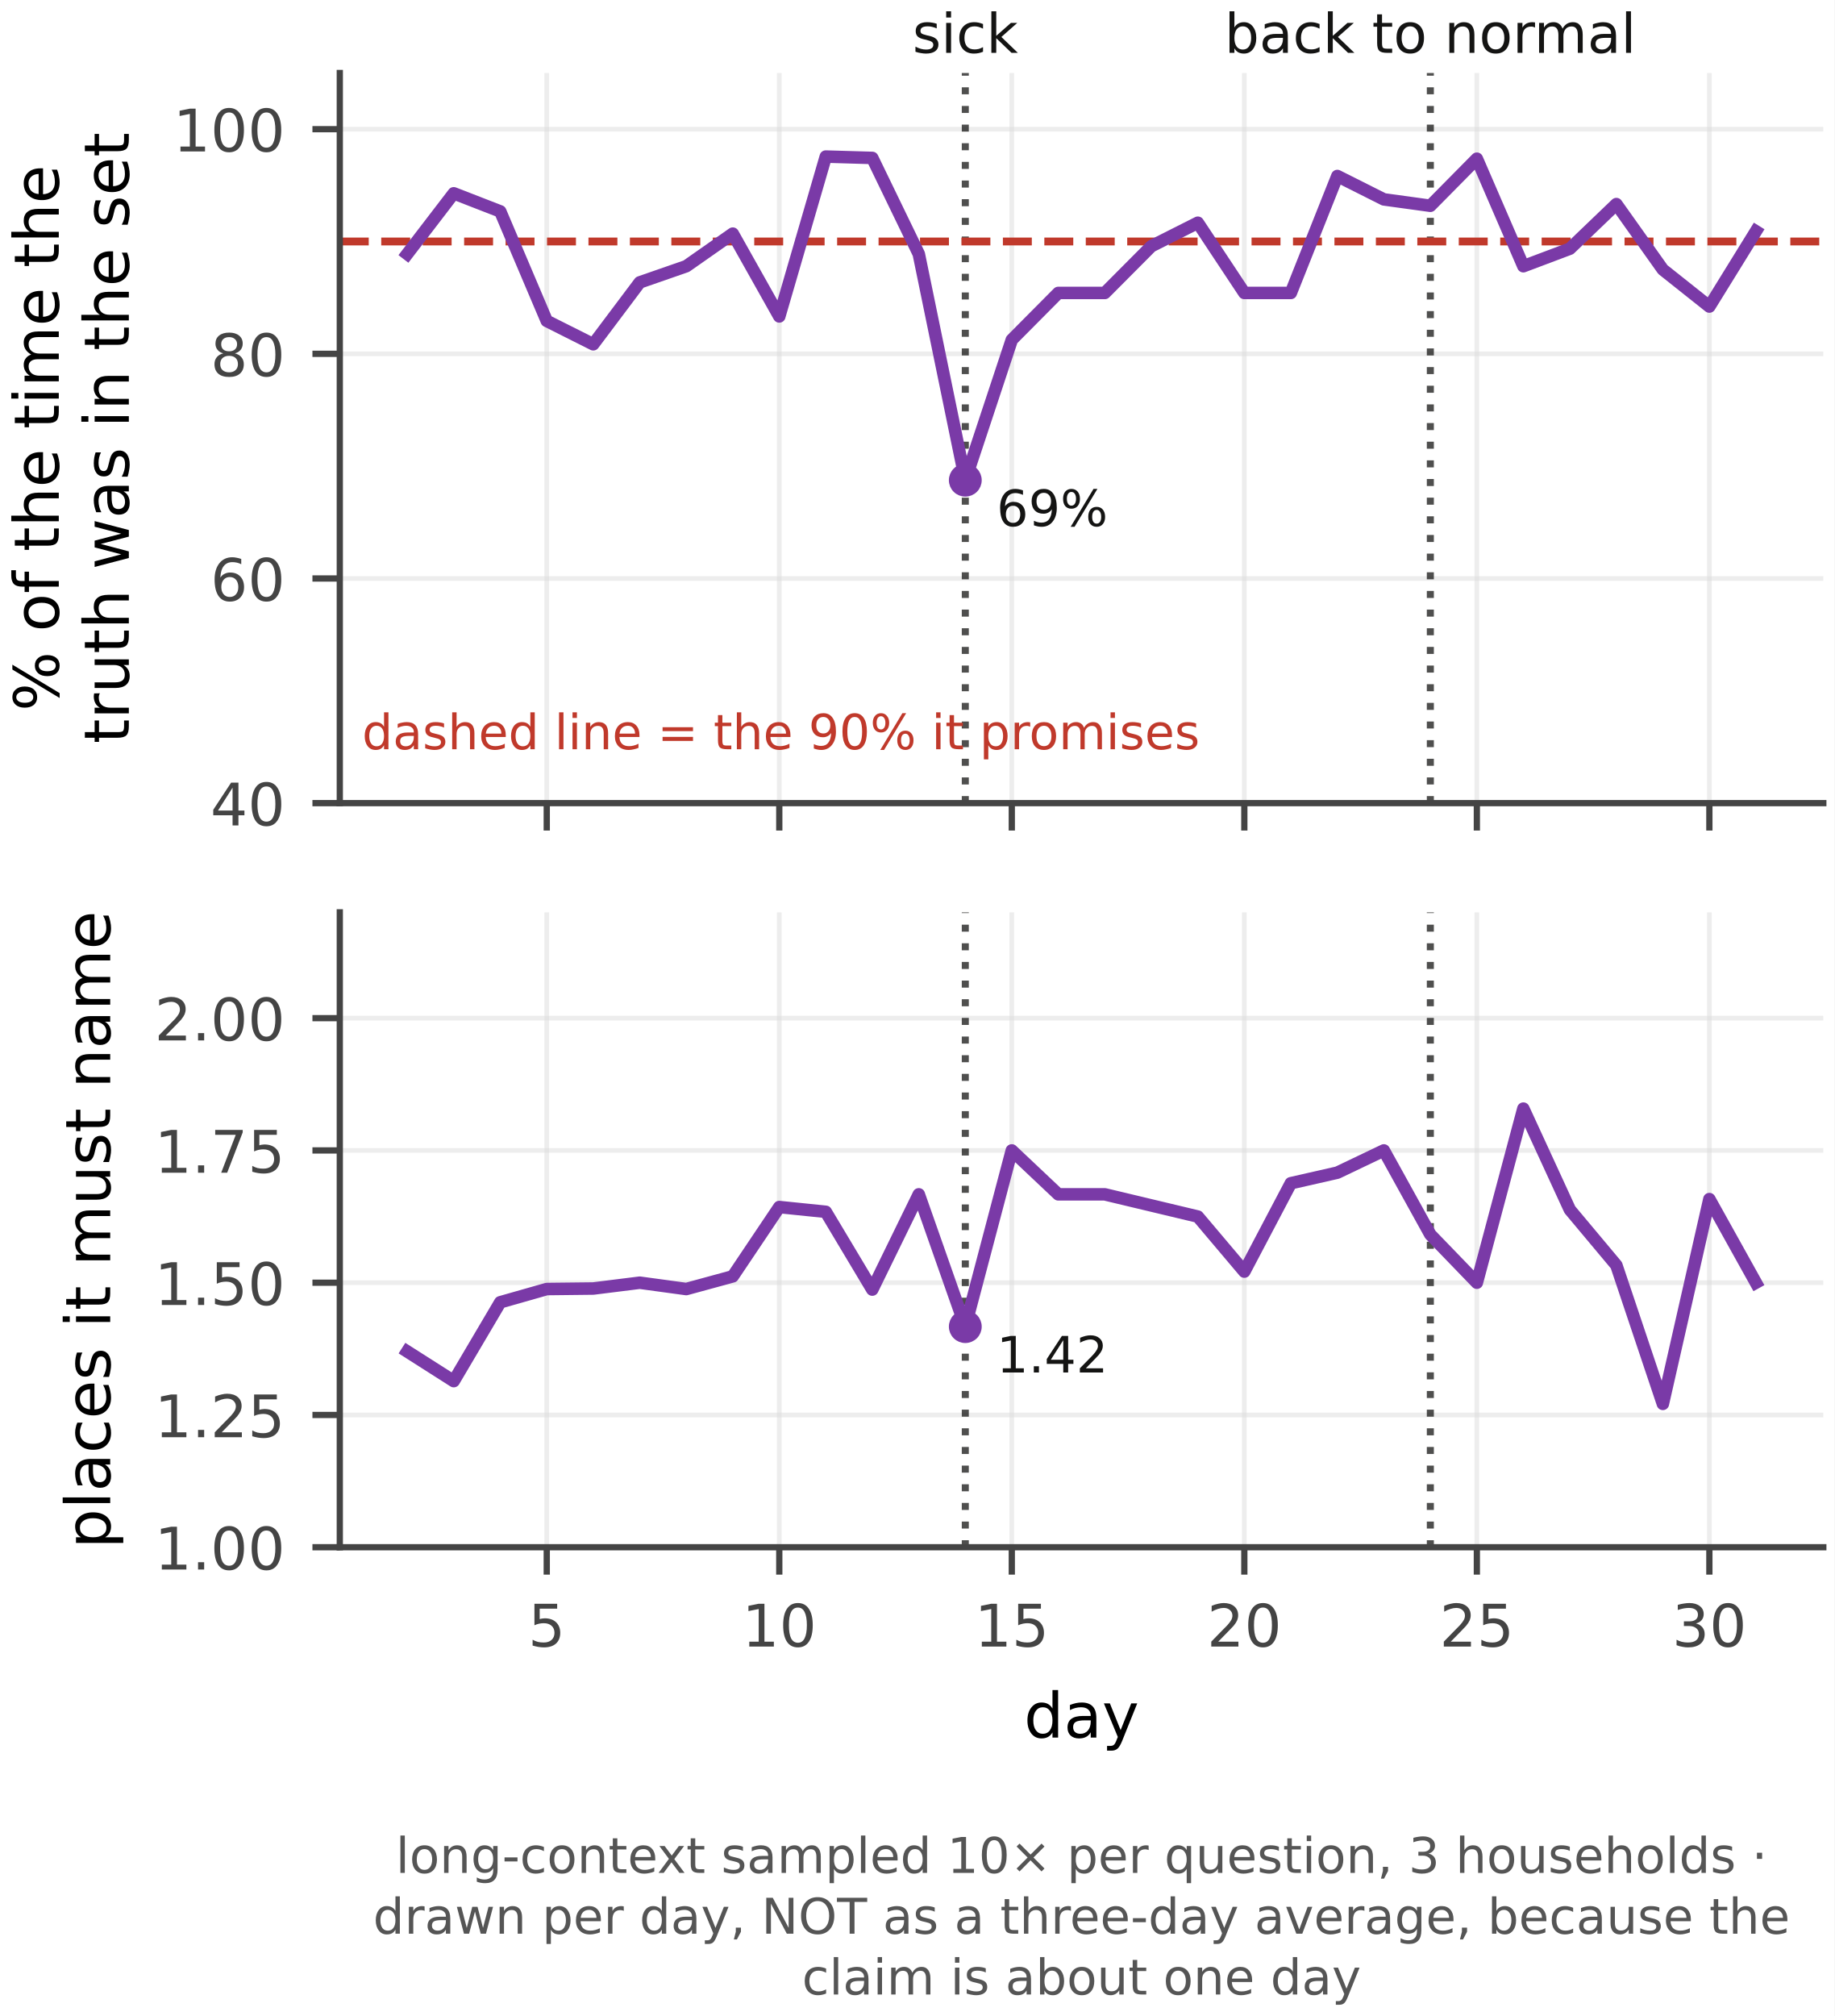
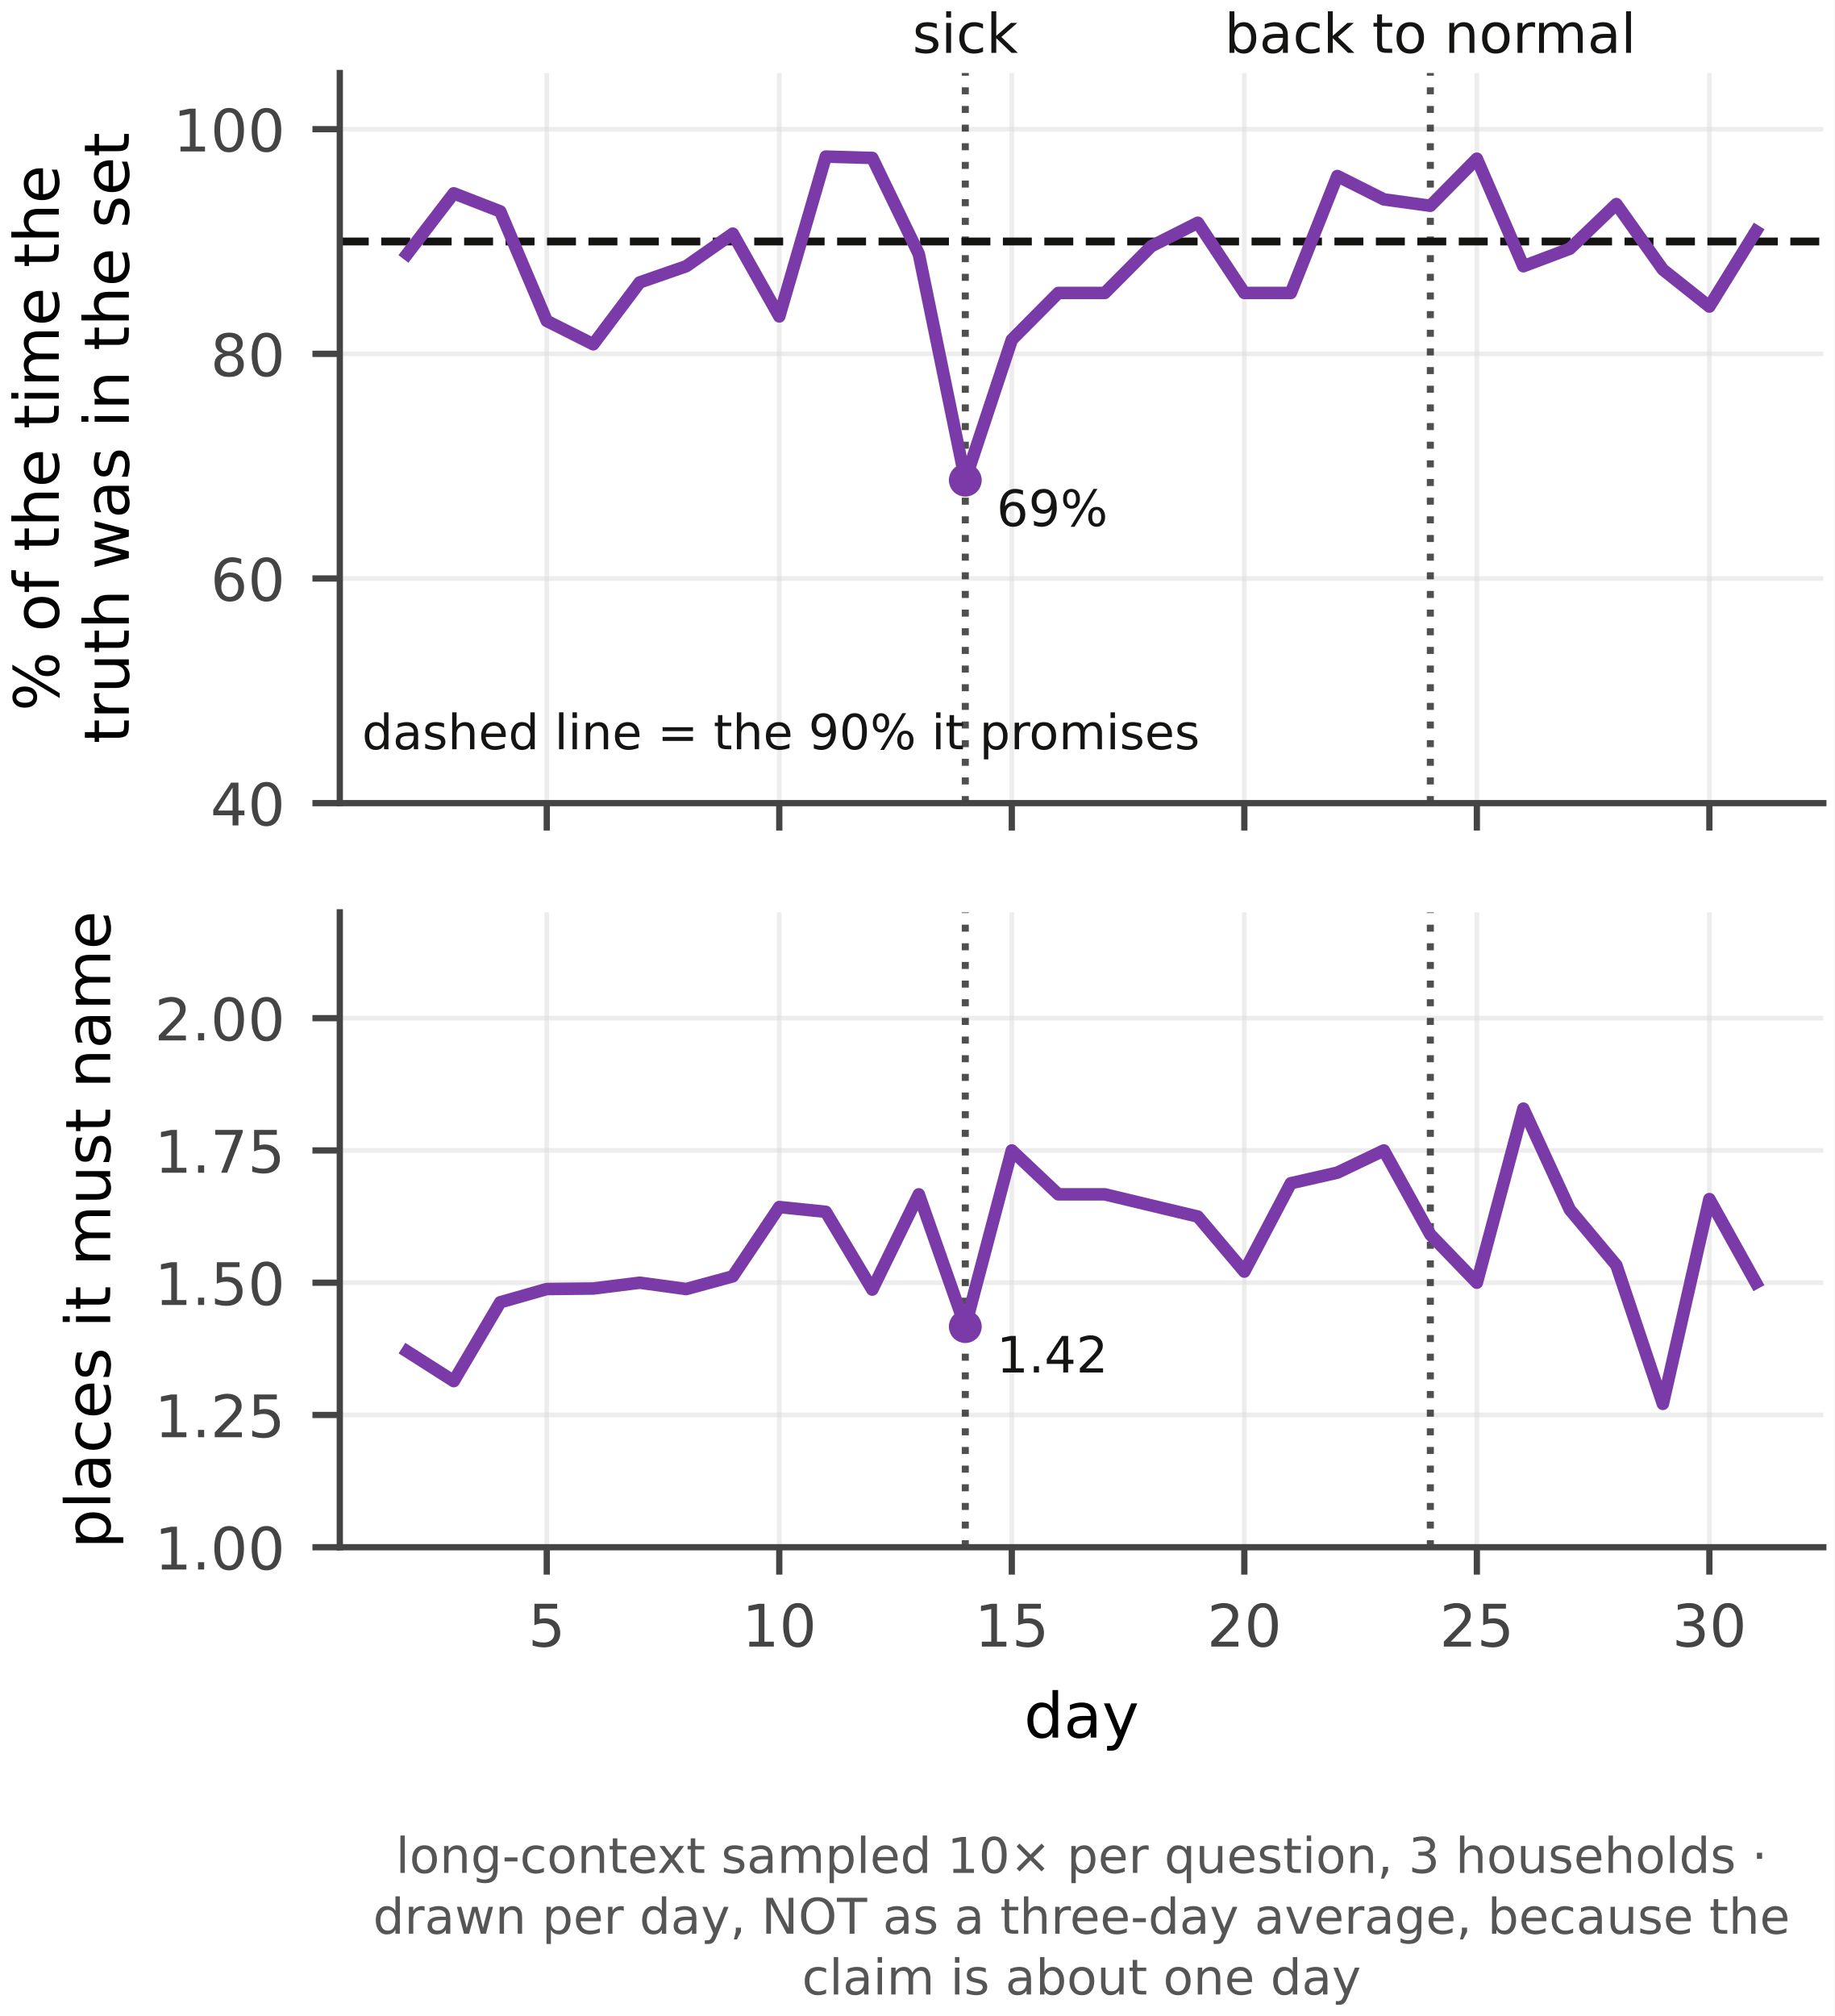
<svg xmlns="http://www.w3.org/2000/svg" xmlns:xlink="http://www.w3.org/1999/xlink" width="234.616pt" height="257.767pt" viewBox="0 0 234.616 257.767" version="1.1">
  <defs>
    <style type="text/css">*{stroke-linejoin: round; stroke-linecap: butt}</style>
  </defs>
  <g id="figure_1">
    <g id="patch_1">
      <path d="M 0 257.767  L 234.616 257.767  L 234.616 0  L 0 0  z " style="fill: #ffffff" />
    </g>
    <g id="axes_1">
      <g id="patch_2">
        <path d="M 43.456 102.69  L 233.176 102.69  L 233.176 9.335  L 43.456 9.335  z " style="fill: #ffffff" />
      </g>
      <g id="matplotlib.axis_1">
        <g id="xtick_1">
          <g id="line2d_1">
-             <path d="M 69.922 102.69  L 69.922 9.335  " clip-path="url(#pa21f8b4c7f)" style="fill: none; stroke: #dddddd; stroke-opacity: 0.5; stroke-width: 0.6; stroke-linecap: square" />
+             <path d="M 69.922 102.69  L 69.922 9.335  " clip-path="url(#p03ef17ff51)" style="fill: none; stroke: #dddddd; stroke-opacity: 0.5; stroke-width: 0.6; stroke-linecap: square" />
          </g>
          <g id="line2d_2">
            <defs>
-               <path id="m66409a1fee" d="M 0 0  L 0 3.5  " style="stroke: #444444; stroke-width: 0.8" />
+               <path id="me0293415d4" d="M 0 0  L 0 3.5  " style="stroke: #444444; stroke-width: 0.8" />
            </defs>
            <g>
-               <use xlink:href="#m66409a1fee" x="69.922" y="102.69" style="fill: #444444; stroke: #444444; stroke-width: 0.8" />
+               <use xlink:href="#me0293415d4" x="69.922" y="102.69" style="fill: #444444; stroke: #444444; stroke-width: 0.8" />
            </g>
          </g>
        </g>
        <g id="xtick_2">
          <g id="line2d_3">
-             <path d="M 99.659 102.69  L 99.659 9.335  " clip-path="url(#pa21f8b4c7f)" style="fill: none; stroke: #dddddd; stroke-opacity: 0.5; stroke-width: 0.6; stroke-linecap: square" />
+             <path d="M 99.659 102.69  L 99.659 9.335  " clip-path="url(#p03ef17ff51)" style="fill: none; stroke: #dddddd; stroke-opacity: 0.5; stroke-width: 0.6; stroke-linecap: square" />
          </g>
          <g id="line2d_4">
            <g>
-               <use xlink:href="#m66409a1fee" x="99.659" y="102.69" style="fill: #444444; stroke: #444444; stroke-width: 0.8" />
+               <use xlink:href="#me0293415d4" x="99.659" y="102.69" style="fill: #444444; stroke: #444444; stroke-width: 0.8" />
            </g>
          </g>
        </g>
        <g id="xtick_3">
          <g id="line2d_5">
-             <path d="M 129.395 102.69  L 129.395 9.335  " clip-path="url(#pa21f8b4c7f)" style="fill: none; stroke: #dddddd; stroke-opacity: 0.5; stroke-width: 0.6; stroke-linecap: square" />
+             <path d="M 129.395 102.69  L 129.395 9.335  " clip-path="url(#p03ef17ff51)" style="fill: none; stroke: #dddddd; stroke-opacity: 0.5; stroke-width: 0.6; stroke-linecap: square" />
          </g>
          <g id="line2d_6">
            <g>
-               <use xlink:href="#m66409a1fee" x="129.395" y="102.69" style="fill: #444444; stroke: #444444; stroke-width: 0.8" />
+               <use xlink:href="#me0293415d4" x="129.395" y="102.69" style="fill: #444444; stroke: #444444; stroke-width: 0.8" />
            </g>
          </g>
        </g>
        <g id="xtick_4">
          <g id="line2d_7">
-             <path d="M 159.132 102.69  L 159.132 9.335  " clip-path="url(#pa21f8b4c7f)" style="fill: none; stroke: #dddddd; stroke-opacity: 0.5; stroke-width: 0.6; stroke-linecap: square" />
+             <path d="M 159.132 102.69  L 159.132 9.335  " clip-path="url(#p03ef17ff51)" style="fill: none; stroke: #dddddd; stroke-opacity: 0.5; stroke-width: 0.6; stroke-linecap: square" />
          </g>
          <g id="line2d_8">
            <g>
-               <use xlink:href="#m66409a1fee" x="159.132" y="102.69" style="fill: #444444; stroke: #444444; stroke-width: 0.8" />
+               <use xlink:href="#me0293415d4" x="159.132" y="102.69" style="fill: #444444; stroke: #444444; stroke-width: 0.8" />
            </g>
          </g>
        </g>
        <g id="xtick_5">
          <g id="line2d_9">
-             <path d="M 188.869 102.69  L 188.869 9.335  " clip-path="url(#pa21f8b4c7f)" style="fill: none; stroke: #dddddd; stroke-opacity: 0.5; stroke-width: 0.6; stroke-linecap: square" />
+             <path d="M 188.869 102.69  L 188.869 9.335  " clip-path="url(#p03ef17ff51)" style="fill: none; stroke: #dddddd; stroke-opacity: 0.5; stroke-width: 0.6; stroke-linecap: square" />
          </g>
          <g id="line2d_10">
            <g>
-               <use xlink:href="#m66409a1fee" x="188.869" y="102.69" style="fill: #444444; stroke: #444444; stroke-width: 0.8" />
+               <use xlink:href="#me0293415d4" x="188.869" y="102.69" style="fill: #444444; stroke: #444444; stroke-width: 0.8" />
            </g>
          </g>
        </g>
        <g id="xtick_6">
          <g id="line2d_11">
-             <path d="M 218.605 102.69  L 218.605 9.335  " clip-path="url(#pa21f8b4c7f)" style="fill: none; stroke: #dddddd; stroke-opacity: 0.5; stroke-width: 0.6; stroke-linecap: square" />
+             <path d="M 218.605 102.69  L 218.605 9.335  " clip-path="url(#p03ef17ff51)" style="fill: none; stroke: #dddddd; stroke-opacity: 0.5; stroke-width: 0.6; stroke-linecap: square" />
          </g>
          <g id="line2d_12">
            <g>
-               <use xlink:href="#m66409a1fee" x="218.605" y="102.69" style="fill: #444444; stroke: #444444; stroke-width: 0.8" />
+               <use xlink:href="#me0293415d4" x="218.605" y="102.69" style="fill: #444444; stroke: #444444; stroke-width: 0.8" />
            </g>
          </g>
        </g>
      </g>
      <g id="matplotlib.axis_2">
        <g id="ytick_1">
          <g id="line2d_13">
-             <path d="M 43.456 102.69  L 233.176 102.69  " clip-path="url(#pa21f8b4c7f)" style="fill: none; stroke: #dddddd; stroke-opacity: 0.5; stroke-width: 0.6; stroke-linecap: square" />
+             <path d="M 43.456 102.69  L 233.176 102.69  " clip-path="url(#p03ef17ff51)" style="fill: none; stroke: #dddddd; stroke-opacity: 0.5; stroke-width: 0.6; stroke-linecap: square" />
          </g>
          <g id="line2d_14">
            <defs>
-               <path id="m6133d93bb5" d="M 0 0  L -3.5 0  " style="stroke: #444444; stroke-width: 0.8" />
+               <path id="m2e0ff76244" d="M 0 0  L -3.5 0  " style="stroke: #444444; stroke-width: 0.8" />
            </defs>
            <g>
-               <use xlink:href="#m6133d93bb5" x="43.456" y="102.69" style="fill: #444444; stroke: #444444; stroke-width: 0.8" />
+               <use xlink:href="#m2e0ff76244" x="43.456" y="102.69" style="fill: #444444; stroke: #444444; stroke-width: 0.8" />
            </g>
          </g>
          <g id="text_1">
            <text style="font-size: 7.5px; font-family: 'DejaVu Sans', 'Bitstream Vera Sans', 'Computer Modern Sans Serif', 'Lucida Grande', 'Verdana', 'Geneva', 'Lucid', 'Arial', 'Helvetica', 'Avant Garde', sans-serif; text-anchor: end; fill: #444444" x="36.456" y="105.539" transform="rotate(-0 36.45638 105.5394)">40</text>
          </g>
        </g>
        <g id="ytick_2">
          <g id="line2d_15">
-             <path d="M 43.456 73.965  L 233.176 73.965  " clip-path="url(#pa21f8b4c7f)" style="fill: none; stroke: #dddddd; stroke-opacity: 0.5; stroke-width: 0.6; stroke-linecap: square" />
+             <path d="M 43.456 73.965  L 233.176 73.965  " clip-path="url(#p03ef17ff51)" style="fill: none; stroke: #dddddd; stroke-opacity: 0.5; stroke-width: 0.6; stroke-linecap: square" />
          </g>
          <g id="line2d_16">
            <g>
-               <use xlink:href="#m6133d93bb5" x="43.456" y="73.965" style="fill: #444444; stroke: #444444; stroke-width: 0.8" />
+               <use xlink:href="#m2e0ff76244" x="43.456" y="73.965" style="fill: #444444; stroke: #444444; stroke-width: 0.8" />
            </g>
          </g>
          <g id="text_2">
            <text style="font-size: 7.5px; font-family: 'DejaVu Sans', 'Bitstream Vera Sans', 'Computer Modern Sans Serif', 'Lucida Grande', 'Verdana', 'Geneva', 'Lucid', 'Arial', 'Helvetica', 'Avant Garde', sans-serif; text-anchor: end; fill: #444444" x="36.456" y="76.815" transform="rotate(-0 36.45638 76.81477)">60</text>
          </g>
        </g>
        <g id="ytick_3">
          <g id="line2d_17">
-             <path d="M 43.456 45.241  L 233.176 45.241  " clip-path="url(#pa21f8b4c7f)" style="fill: none; stroke: #dddddd; stroke-opacity: 0.5; stroke-width: 0.6; stroke-linecap: square" />
+             <path d="M 43.456 45.241  L 233.176 45.241  " clip-path="url(#p03ef17ff51)" style="fill: none; stroke: #dddddd; stroke-opacity: 0.5; stroke-width: 0.6; stroke-linecap: square" />
          </g>
          <g id="line2d_18">
            <g>
-               <use xlink:href="#m6133d93bb5" x="43.456" y="45.241" style="fill: #444444; stroke: #444444; stroke-width: 0.8" />
+               <use xlink:href="#m2e0ff76244" x="43.456" y="45.241" style="fill: #444444; stroke: #444444; stroke-width: 0.8" />
            </g>
          </g>
          <g id="text_3">
            <text style="font-size: 7.5px; font-family: 'DejaVu Sans', 'Bitstream Vera Sans', 'Computer Modern Sans Serif', 'Lucida Grande', 'Verdana', 'Geneva', 'Lucid', 'Arial', 'Helvetica', 'Avant Garde', sans-serif; text-anchor: end; fill: #444444" x="36.456" y="48.09" transform="rotate(-0 36.45638 48.09015)">80</text>
          </g>
        </g>
        <g id="ytick_4">
          <g id="line2d_19">
-             <path d="M 43.456 16.516  L 233.176 16.516  " clip-path="url(#pa21f8b4c7f)" style="fill: none; stroke: #dddddd; stroke-opacity: 0.5; stroke-width: 0.6; stroke-linecap: square" />
+             <path d="M 43.456 16.516  L 233.176 16.516  " clip-path="url(#p03ef17ff51)" style="fill: none; stroke: #dddddd; stroke-opacity: 0.5; stroke-width: 0.6; stroke-linecap: square" />
          </g>
          <g id="line2d_20">
            <g>
-               <use xlink:href="#m6133d93bb5" x="43.456" y="16.516" style="fill: #444444; stroke: #444444; stroke-width: 0.8" />
+               <use xlink:href="#m2e0ff76244" x="43.456" y="16.516" style="fill: #444444; stroke: #444444; stroke-width: 0.8" />
            </g>
          </g>
          <g id="text_4">
            <text style="font-size: 7.5px; font-family: 'DejaVu Sans', 'Bitstream Vera Sans', 'Computer Modern Sans Serif', 'Lucida Grande', 'Verdana', 'Geneva', 'Lucid', 'Arial', 'Helvetica', 'Avant Garde', sans-serif; text-anchor: end; fill: #444444" x="36.456" y="19.366" transform="rotate(-0 36.45638 19.36552)">100</text>
          </g>
        </g>
        <g id="text_5">
          <text style="font-size: 8px; font-family: 'DejaVu Sans', 'Bitstream Vera Sans', 'Computer Modern Sans Serif', 'Lucida Grande', 'Verdana', 'Geneva', 'Lucid', 'Arial', 'Helvetica', 'Avant Garde', sans-serif" transform="translate(7.51875 90.91934) rotate(-90)">% of the time the</text>
          <text style="font-size: 8px; font-family: 'DejaVu Sans', 'Bitstream Vera Sans', 'Computer Modern Sans Serif', 'Lucida Grande', 'Verdana', 'Geneva', 'Lucid', 'Arial', 'Helvetica', 'Avant Garde', sans-serif" transform="translate(16.477 95.07809) rotate(-90)">truth was in the set</text>
        </g>
      </g>
      <g id="line2d_21">
-         <path d="M 123.448 102.69  L 123.448 9.335  " clip-path="url(#pa21f8b4c7f)" style="fill: none; stroke-dasharray: 0.9,1.485; stroke-dashoffset: 0; stroke: #141413; stroke-opacity: 0.75; stroke-width: 0.9" />
+         <path d="M 123.448 102.69  L 123.448 9.335  " clip-path="url(#p03ef17ff51)" style="fill: none; stroke-dasharray: 0.9,1.485; stroke-dashoffset: 0; stroke: #141413; stroke-opacity: 0.75; stroke-width: 0.9" />
      </g>
      <g id="line2d_22">
-         <path d="M 182.921 102.69  L 182.921 9.335  " clip-path="url(#pa21f8b4c7f)" style="fill: none; stroke-dasharray: 0.9,1.485; stroke-dashoffset: 0; stroke: #141413; stroke-opacity: 0.75; stroke-width: 0.9" />
+         <path d="M 182.921 102.69  L 182.921 9.335  " clip-path="url(#p03ef17ff51)" style="fill: none; stroke-dasharray: 0.9,1.485; stroke-dashoffset: 0; stroke: #141413; stroke-opacity: 0.75; stroke-width: 0.9" />
      </g>
      <g id="line2d_23">
-         <path d="M 43.456 30.878  L 233.176 30.878  " clip-path="url(#pa21f8b4c7f)" style="fill: none; stroke-dasharray: 3.7,1.6; stroke-dashoffset: 0; stroke: #c0392b" />
+         <path d="M 43.456 30.878  L 233.176 30.878  " clip-path="url(#p03ef17ff51)" style="fill: none; stroke-dasharray: 3.7,1.6; stroke-dashoffset: 0; stroke: #141413" />
      </g>
      <g id="patch_3">
        <path d="M 43.456 102.69  L 43.456 9.335  " style="fill: none; stroke: #444444; stroke-width: 0.8; stroke-linejoin: miter; stroke-linecap: square" />
      </g>
      <g id="patch_4">
        <path d="M 43.456 102.69  L 233.176 102.69  " style="fill: none; stroke: #444444; stroke-width: 0.8; stroke-linejoin: miter; stroke-linecap: square" />
      </g>
      <g id="text_6">
-         <text style="font-size: 6.2px; font-family: 'DejaVu Sans', 'Bitstream Vera Sans', 'Computer Modern Sans Serif', 'Lucida Grande', 'Verdana', 'Geneva', 'Lucid', 'Arial', 'Helvetica', 'Avant Garde', sans-serif; text-anchor: start; fill: #c0392b" x="46.302" y="95.799" transform="rotate(-0 46.30217 95.79928)">dashed line = the 90% it promises</text>
+         <text style="font-size: 6.2px; font-family: 'DejaVu Sans', 'Bitstream Vera Sans', 'Computer Modern Sans Serif', 'Lucida Grande', 'Verdana', 'Geneva', 'Lucid', 'Arial', 'Helvetica', 'Avant Garde', sans-serif; text-anchor: start; fill: #141413" x="46.302" y="95.799" transform="rotate(-0 46.30217 95.79928)">dashed line = the 90% it promises</text>
      </g>
      <g id="text_7">
        <text style="font-size: 6.4px; font-family: 'DejaVu Sans', 'Bitstream Vera Sans', 'Computer Modern Sans Serif', 'Lucida Grande', 'Verdana', 'Geneva', 'Lucid', 'Arial', 'Helvetica', 'Avant Garde', sans-serif; text-anchor: start; fill: #141413" x="127.448" y="67.261" transform="rotate(-0 127.448 67.26134)">69%</text>
      </g>
      <g id="text_8">
        <text style="font-size: 7px; font-family: 'DejaVu Sans', 'Bitstream Vera Sans', 'Computer Modern Sans Serif', 'Lucida Grande', 'Verdana', 'Geneva', 'Lucid', 'Arial', 'Helvetica', 'Avant Garde', sans-serif; text-anchor: middle; fill: #141413" x="123.448" y="6.759" transform="rotate(-0 123.448 6.758906)">sick</text>
      </g>
      <g id="text_9">
        <text style="font-size: 7px; font-family: 'DejaVu Sans', 'Bitstream Vera Sans', 'Computer Modern Sans Serif', 'Lucida Grande', 'Verdana', 'Geneva', 'Lucid', 'Arial', 'Helvetica', 'Avant Garde', sans-serif; text-anchor: middle; fill: #141413" x="182.921" y="6.759" transform="rotate(-0 182.9214 6.758906)">back to normal</text>
      </g>
      <g id="line2d_24">
-         <path d="M 52.08 32.473  L 58.027 24.717  L 63.975 27.029  L 69.922 41.033  L 75.869 44.02  L 81.817 36.106  L 87.764 34.038  L 93.711 29.873  L 99.659 40.458  L 105.606 20.021  L 111.553 20.193  L 117.501 32.473  L 123.448 61.398  L 129.395 43.445  L 135.343 37.456  L 141.29 37.456  L 147.237 31.482  L 153.185 28.48  L 159.132 37.456  L 165.079 37.456  L 171.027 22.505  L 176.974 25.493  L 182.921 26.311  L 188.869 20.293  L 194.816 34.038  L 200.763 31.798  L 206.711 26.096  L 212.658 34.469  L 218.605 39.194  L 224.553 29.571  " clip-path="url(#pa21f8b4c7f)" style="fill: none; stroke: #7a3aa7; stroke-width: 1.6; stroke-linecap: square" />
+         <path d="M 52.08 32.473  L 58.027 24.717  L 63.975 27.029  L 69.922 41.033  L 75.869 44.02  L 81.817 36.106  L 87.764 34.038  L 93.711 29.873  L 99.659 40.458  L 105.606 20.021  L 111.553 20.193  L 117.501 32.473  L 123.448 61.398  L 129.395 43.445  L 135.343 37.456  L 141.29 37.456  L 147.237 31.482  L 153.185 28.48  L 159.132 37.456  L 165.079 37.456  L 171.027 22.505  L 176.974 25.493  L 182.921 26.311  L 188.869 20.293  L 194.816 34.038  L 200.763 31.798  L 206.711 26.096  L 212.658 34.469  L 218.605 39.194  L 224.553 29.571  " clip-path="url(#p03ef17ff51)" style="fill: none; stroke: #7a3aa7; stroke-width: 1.6; stroke-linecap: square" />
      </g>
      <g id="line2d_25">
        <defs>
-           <path id="m791073ac5e" d="M 0 1.6  C 0.424 1.6 0.831 1.431 1.131 1.131  C 1.431 0.831 1.6 0.424 1.6 0  C 1.6 -0.424 1.431 -0.831 1.131 -1.131  C 0.831 -1.431 0.424 -1.6 0 -1.6  C -0.424 -1.6 -0.831 -1.431 -1.131 -1.131  C -1.431 -0.831 -1.6 -0.424 -1.6 0  C -1.6 0.424 -1.431 0.831 -1.131 1.131  C -0.831 1.431 -0.424 1.6 0 1.6  z " style="stroke: #7a3aa7" />
+           <path id="m709f90150b" d="M 0 1.6  C 0.424 1.6 0.831 1.431 1.131 1.131  C 1.431 0.831 1.6 0.424 1.6 0  C 1.6 -0.424 1.431 -0.831 1.131 -1.131  C 0.831 -1.431 0.424 -1.6 0 -1.6  C -0.424 -1.6 -0.831 -1.431 -1.131 -1.131  C -1.431 -0.831 -1.6 -0.424 -1.6 0  C -1.6 0.424 -1.431 0.831 -1.131 1.131  C -0.831 1.431 -0.424 1.6 0 1.6  z " style="stroke: #7a3aa7" />
        </defs>
-         <g clip-path="url(#pa21f8b4c7f)">
-           <use xlink:href="#m791073ac5e" x="123.448" y="61.398" style="fill: #7a3aa7; stroke: #7a3aa7" />
+         <g clip-path="url(#p03ef17ff51)">
+           <use xlink:href="#m709f90150b" x="123.448" y="61.398" style="fill: #7a3aa7; stroke: #7a3aa7" />
        </g>
      </g>
    </g>
    <g id="axes_2">
      <g id="patch_5">
        <path d="M 43.456 197.831  L 233.176 197.831  L 233.176 116.653  L 43.456 116.653  z " style="fill: #ffffff" />
      </g>
      <g id="matplotlib.axis_3">
        <g id="xtick_7">
          <g id="line2d_26">
-             <path d="M 69.922 197.831  L 69.922 116.653  " clip-path="url(#pd54c93ba4c)" style="fill: none; stroke: #dddddd; stroke-opacity: 0.5; stroke-width: 0.6; stroke-linecap: square" />
+             <path d="M 69.922 197.831  L 69.922 116.653  " clip-path="url(#p7e4bd687d7)" style="fill: none; stroke: #dddddd; stroke-opacity: 0.5; stroke-width: 0.6; stroke-linecap: square" />
          </g>
          <g id="line2d_27">
            <g>
-               <use xlink:href="#m66409a1fee" x="69.922" y="197.831" style="fill: #444444; stroke: #444444; stroke-width: 0.8" />
+               <use xlink:href="#me0293415d4" x="69.922" y="197.831" style="fill: #444444; stroke: #444444; stroke-width: 0.8" />
            </g>
          </g>
          <g id="text_10">
            <text style="font-size: 7.5px; font-family: 'DejaVu Sans', 'Bitstream Vera Sans', 'Computer Modern Sans Serif', 'Lucida Grande', 'Verdana', 'Geneva', 'Lucid', 'Arial', 'Helvetica', 'Avant Garde', sans-serif; text-anchor: middle; fill: #444444" x="69.922" y="210.53" transform="rotate(-0 69.92202 210.5298)">5</text>
          </g>
        </g>
        <g id="xtick_8">
          <g id="line2d_28">
-             <path d="M 99.659 197.831  L 99.659 116.653  " clip-path="url(#pd54c93ba4c)" style="fill: none; stroke: #dddddd; stroke-opacity: 0.5; stroke-width: 0.6; stroke-linecap: square" />
+             <path d="M 99.659 197.831  L 99.659 116.653  " clip-path="url(#p7e4bd687d7)" style="fill: none; stroke: #dddddd; stroke-opacity: 0.5; stroke-width: 0.6; stroke-linecap: square" />
          </g>
          <g id="line2d_29">
            <g>
-               <use xlink:href="#m66409a1fee" x="99.659" y="197.831" style="fill: #444444; stroke: #444444; stroke-width: 0.8" />
+               <use xlink:href="#me0293415d4" x="99.659" y="197.831" style="fill: #444444; stroke: #444444; stroke-width: 0.8" />
            </g>
          </g>
          <g id="text_11">
            <text style="font-size: 7.5px; font-family: 'DejaVu Sans', 'Bitstream Vera Sans', 'Computer Modern Sans Serif', 'Lucida Grande', 'Verdana', 'Geneva', 'Lucid', 'Arial', 'Helvetica', 'Avant Garde', sans-serif; text-anchor: middle; fill: #444444" x="99.659" y="210.53" transform="rotate(-0 99.65869 210.5298)">10</text>
          </g>
        </g>
        <g id="xtick_9">
          <g id="line2d_30">
-             <path d="M 129.395 197.831  L 129.395 116.653  " clip-path="url(#pd54c93ba4c)" style="fill: none; stroke: #dddddd; stroke-opacity: 0.5; stroke-width: 0.6; stroke-linecap: square" />
+             <path d="M 129.395 197.831  L 129.395 116.653  " clip-path="url(#p7e4bd687d7)" style="fill: none; stroke: #dddddd; stroke-opacity: 0.5; stroke-width: 0.6; stroke-linecap: square" />
          </g>
          <g id="line2d_31">
            <g>
-               <use xlink:href="#m66409a1fee" x="129.395" y="197.831" style="fill: #444444; stroke: #444444; stroke-width: 0.8" />
+               <use xlink:href="#me0293415d4" x="129.395" y="197.831" style="fill: #444444; stroke: #444444; stroke-width: 0.8" />
            </g>
          </g>
          <g id="text_12">
            <text style="font-size: 7.5px; font-family: 'DejaVu Sans', 'Bitstream Vera Sans', 'Computer Modern Sans Serif', 'Lucida Grande', 'Verdana', 'Geneva', 'Lucid', 'Arial', 'Helvetica', 'Avant Garde', sans-serif; text-anchor: middle; fill: #444444" x="129.395" y="210.53" transform="rotate(-0 129.3954 210.5298)">15</text>
          </g>
        </g>
        <g id="xtick_10">
          <g id="line2d_32">
-             <path d="M 159.132 197.831  L 159.132 116.653  " clip-path="url(#pd54c93ba4c)" style="fill: none; stroke: #dddddd; stroke-opacity: 0.5; stroke-width: 0.6; stroke-linecap: square" />
+             <path d="M 159.132 197.831  L 159.132 116.653  " clip-path="url(#p7e4bd687d7)" style="fill: none; stroke: #dddddd; stroke-opacity: 0.5; stroke-width: 0.6; stroke-linecap: square" />
          </g>
          <g id="line2d_33">
            <g>
-               <use xlink:href="#m66409a1fee" x="159.132" y="197.831" style="fill: #444444; stroke: #444444; stroke-width: 0.8" />
+               <use xlink:href="#me0293415d4" x="159.132" y="197.831" style="fill: #444444; stroke: #444444; stroke-width: 0.8" />
            </g>
          </g>
          <g id="text_13">
            <text style="font-size: 7.5px; font-family: 'DejaVu Sans', 'Bitstream Vera Sans', 'Computer Modern Sans Serif', 'Lucida Grande', 'Verdana', 'Geneva', 'Lucid', 'Arial', 'Helvetica', 'Avant Garde', sans-serif; text-anchor: middle; fill: #444444" x="159.132" y="210.53" transform="rotate(-0 159.132 210.5298)">20</text>
          </g>
        </g>
        <g id="xtick_11">
          <g id="line2d_34">
-             <path d="M 188.869 197.831  L 188.869 116.653  " clip-path="url(#pd54c93ba4c)" style="fill: none; stroke: #dddddd; stroke-opacity: 0.5; stroke-width: 0.6; stroke-linecap: square" />
+             <path d="M 188.869 197.831  L 188.869 116.653  " clip-path="url(#p7e4bd687d7)" style="fill: none; stroke: #dddddd; stroke-opacity: 0.5; stroke-width: 0.6; stroke-linecap: square" />
          </g>
          <g id="line2d_35">
            <g>
-               <use xlink:href="#m66409a1fee" x="188.869" y="197.831" style="fill: #444444; stroke: #444444; stroke-width: 0.8" />
+               <use xlink:href="#me0293415d4" x="188.869" y="197.831" style="fill: #444444; stroke: #444444; stroke-width: 0.8" />
            </g>
          </g>
          <g id="text_14">
            <text style="font-size: 7.5px; font-family: 'DejaVu Sans', 'Bitstream Vera Sans', 'Computer Modern Sans Serif', 'Lucida Grande', 'Verdana', 'Geneva', 'Lucid', 'Arial', 'Helvetica', 'Avant Garde', sans-serif; text-anchor: middle; fill: #444444" x="188.869" y="210.53" transform="rotate(-0 188.8687 210.5298)">25</text>
          </g>
        </g>
        <g id="xtick_12">
          <g id="line2d_36">
-             <path d="M 218.605 197.831  L 218.605 116.653  " clip-path="url(#pd54c93ba4c)" style="fill: none; stroke: #dddddd; stroke-opacity: 0.5; stroke-width: 0.6; stroke-linecap: square" />
+             <path d="M 218.605 197.831  L 218.605 116.653  " clip-path="url(#p7e4bd687d7)" style="fill: none; stroke: #dddddd; stroke-opacity: 0.5; stroke-width: 0.6; stroke-linecap: square" />
          </g>
          <g id="line2d_37">
            <g>
-               <use xlink:href="#m66409a1fee" x="218.605" y="197.831" style="fill: #444444; stroke: #444444; stroke-width: 0.8" />
+               <use xlink:href="#me0293415d4" x="218.605" y="197.831" style="fill: #444444; stroke: #444444; stroke-width: 0.8" />
            </g>
          </g>
          <g id="text_15">
            <text style="font-size: 7.5px; font-family: 'DejaVu Sans', 'Bitstream Vera Sans', 'Computer Modern Sans Serif', 'Lucida Grande', 'Verdana', 'Geneva', 'Lucid', 'Arial', 'Helvetica', 'Avant Garde', sans-serif; text-anchor: middle; fill: #444444" x="218.605" y="210.53" transform="rotate(-0 218.6054 210.5298)">30</text>
          </g>
        </g>
        <g id="text_16">
          <text style="font-size: 8px; font-family: 'DejaVu Sans', 'Bitstream Vera Sans', 'Computer Modern Sans Serif', 'Lucida Grande', 'Verdana', 'Geneva', 'Lucid', 'Arial', 'Helvetica', 'Avant Garde', sans-serif; text-anchor: middle" x="138.316" y="222.168" transform="rotate(-0 138.3164 222.1683)">day</text>
        </g>
      </g>
      <g id="matplotlib.axis_4">
        <g id="ytick_5">
          <g id="line2d_38">
-             <path d="M 43.456 197.831  L 233.176 197.831  " clip-path="url(#pd54c93ba4c)" style="fill: none; stroke: #dddddd; stroke-opacity: 0.5; stroke-width: 0.6; stroke-linecap: square" />
+             <path d="M 43.456 197.831  L 233.176 197.831  " clip-path="url(#p7e4bd687d7)" style="fill: none; stroke: #dddddd; stroke-opacity: 0.5; stroke-width: 0.6; stroke-linecap: square" />
          </g>
          <g id="line2d_39">
            <g>
-               <use xlink:href="#m6133d93bb5" x="43.456" y="197.831" style="fill: #444444; stroke: #444444; stroke-width: 0.8" />
+               <use xlink:href="#m2e0ff76244" x="43.456" y="197.831" style="fill: #444444; stroke: #444444; stroke-width: 0.8" />
            </g>
          </g>
          <g id="text_17">
            <text style="font-size: 7.5px; font-family: 'DejaVu Sans', 'Bitstream Vera Sans', 'Computer Modern Sans Serif', 'Lucida Grande', 'Verdana', 'Geneva', 'Lucid', 'Arial', 'Helvetica', 'Avant Garde', sans-serif; text-anchor: end; fill: #444444" x="36.456" y="200.68" transform="rotate(-0 36.45638 200.6804)">1.00</text>
          </g>
        </g>
        <g id="ytick_6">
          <g id="line2d_40">
-             <path d="M 43.456 180.919  L 233.176 180.919  " clip-path="url(#pd54c93ba4c)" style="fill: none; stroke: #dddddd; stroke-opacity: 0.5; stroke-width: 0.6; stroke-linecap: square" />
+             <path d="M 43.456 180.919  L 233.176 180.919  " clip-path="url(#p7e4bd687d7)" style="fill: none; stroke: #dddddd; stroke-opacity: 0.5; stroke-width: 0.6; stroke-linecap: square" />
          </g>
          <g id="line2d_41">
            <g>
-               <use xlink:href="#m6133d93bb5" x="43.456" y="180.919" style="fill: #444444; stroke: #444444; stroke-width: 0.8" />
+               <use xlink:href="#m2e0ff76244" x="43.456" y="180.919" style="fill: #444444; stroke: #444444; stroke-width: 0.8" />
            </g>
          </g>
          <g id="text_18">
            <text style="font-size: 7.5px; font-family: 'DejaVu Sans', 'Bitstream Vera Sans', 'Computer Modern Sans Serif', 'Lucida Grande', 'Verdana', 'Geneva', 'Lucid', 'Arial', 'Helvetica', 'Avant Garde', sans-serif; text-anchor: end; fill: #444444" x="36.456" y="183.768" transform="rotate(-0 36.45638 183.7682)">1.25</text>
          </g>
        </g>
        <g id="ytick_7">
          <g id="line2d_42">
-             <path d="M 43.456 164.007  L 233.176 164.007  " clip-path="url(#pd54c93ba4c)" style="fill: none; stroke: #dddddd; stroke-opacity: 0.5; stroke-width: 0.6; stroke-linecap: square" />
+             <path d="M 43.456 164.007  L 233.176 164.007  " clip-path="url(#p7e4bd687d7)" style="fill: none; stroke: #dddddd; stroke-opacity: 0.5; stroke-width: 0.6; stroke-linecap: square" />
          </g>
          <g id="line2d_43">
            <g>
-               <use xlink:href="#m6133d93bb5" x="43.456" y="164.007" style="fill: #444444; stroke: #444444; stroke-width: 0.8" />
+               <use xlink:href="#m2e0ff76244" x="43.456" y="164.007" style="fill: #444444; stroke: #444444; stroke-width: 0.8" />
            </g>
          </g>
          <g id="text_19">
            <text style="font-size: 7.5px; font-family: 'DejaVu Sans', 'Bitstream Vera Sans', 'Computer Modern Sans Serif', 'Lucida Grande', 'Verdana', 'Geneva', 'Lucid', 'Arial', 'Helvetica', 'Avant Garde', sans-serif; text-anchor: end; fill: #444444" x="36.456" y="166.856" transform="rotate(-0 36.45638 166.8561)">1.50</text>
          </g>
        </g>
        <g id="ytick_8">
          <g id="line2d_44">
-             <path d="M 43.456 147.095  L 233.176 147.095  " clip-path="url(#pd54c93ba4c)" style="fill: none; stroke: #dddddd; stroke-opacity: 0.5; stroke-width: 0.6; stroke-linecap: square" />
+             <path d="M 43.456 147.095  L 233.176 147.095  " clip-path="url(#p7e4bd687d7)" style="fill: none; stroke: #dddddd; stroke-opacity: 0.5; stroke-width: 0.6; stroke-linecap: square" />
          </g>
          <g id="line2d_45">
            <g>
-               <use xlink:href="#m6133d93bb5" x="43.456" y="147.095" style="fill: #444444; stroke: #444444; stroke-width: 0.8" />
+               <use xlink:href="#m2e0ff76244" x="43.456" y="147.095" style="fill: #444444; stroke: #444444; stroke-width: 0.8" />
            </g>
          </g>
          <g id="text_20">
            <text style="font-size: 7.5px; font-family: 'DejaVu Sans', 'Bitstream Vera Sans', 'Computer Modern Sans Serif', 'Lucida Grande', 'Verdana', 'Geneva', 'Lucid', 'Arial', 'Helvetica', 'Avant Garde', sans-serif; text-anchor: end; fill: #444444" x="36.456" y="149.944" transform="rotate(-0 36.45638 149.9439)">1.75</text>
          </g>
        </g>
        <g id="ytick_9">
          <g id="line2d_46">
-             <path d="M 43.456 130.182  L 233.176 130.182  " clip-path="url(#pd54c93ba4c)" style="fill: none; stroke: #dddddd; stroke-opacity: 0.5; stroke-width: 0.6; stroke-linecap: square" />
+             <path d="M 43.456 130.182  L 233.176 130.182  " clip-path="url(#p7e4bd687d7)" style="fill: none; stroke: #dddddd; stroke-opacity: 0.5; stroke-width: 0.6; stroke-linecap: square" />
          </g>
          <g id="line2d_47">
            <g>
-               <use xlink:href="#m6133d93bb5" x="43.456" y="130.182" style="fill: #444444; stroke: #444444; stroke-width: 0.8" />
+               <use xlink:href="#m2e0ff76244" x="43.456" y="130.182" style="fill: #444444; stroke: #444444; stroke-width: 0.8" />
            </g>
          </g>
          <g id="text_21">
            <text style="font-size: 7.5px; font-family: 'DejaVu Sans', 'Bitstream Vera Sans', 'Computer Modern Sans Serif', 'Lucida Grande', 'Verdana', 'Geneva', 'Lucid', 'Arial', 'Helvetica', 'Avant Garde', sans-serif; text-anchor: end; fill: #444444" x="36.456" y="133.032" transform="rotate(-0 36.45638 133.0318)">2.00</text>
          </g>
        </g>
        <g id="text_22">
          <text style="font-size: 8px; font-family: 'DejaVu Sans', 'Bitstream Vera Sans', 'Computer Modern Sans Serif', 'Lucida Grande', 'Verdana', 'Geneva', 'Lucid', 'Arial', 'Helvetica', 'Avant Garde', sans-serif; text-anchor: middle" x="14.093" y="157.242" transform="rotate(-90 14.09341 157.2418)">places it must name</text>
        </g>
      </g>
      <g id="line2d_48">
-         <path d="M 123.448 197.831  L 123.448 116.653  " clip-path="url(#pd54c93ba4c)" style="fill: none; stroke-dasharray: 0.9,1.485; stroke-dashoffset: 0; stroke: #141413; stroke-opacity: 0.75; stroke-width: 0.9" />
+         <path d="M 123.448 197.831  L 123.448 116.653  " clip-path="url(#p7e4bd687d7)" style="fill: none; stroke-dasharray: 0.9,1.485; stroke-dashoffset: 0; stroke: #141413; stroke-opacity: 0.75; stroke-width: 0.9" />
      </g>
      <g id="line2d_49">
-         <path d="M 182.921 197.831  L 182.921 116.653  " clip-path="url(#pd54c93ba4c)" style="fill: none; stroke-dasharray: 0.9,1.485; stroke-dashoffset: 0; stroke: #141413; stroke-opacity: 0.75; stroke-width: 0.9" />
+         <path d="M 182.921 197.831  L 182.921 116.653  " clip-path="url(#p7e4bd687d7)" style="fill: none; stroke-dasharray: 0.9,1.485; stroke-dashoffset: 0; stroke: #141413; stroke-opacity: 0.75; stroke-width: 0.9" />
      </g>
      <g id="patch_6">
        <path d="M 43.456 197.831  L 43.456 116.653  " style="fill: none; stroke: #444444; stroke-width: 0.8; stroke-linejoin: miter; stroke-linecap: square" />
      </g>
      <g id="patch_7">
        <path d="M 43.456 197.831  L 233.176 197.831  " style="fill: none; stroke: #444444; stroke-width: 0.8; stroke-linejoin: miter; stroke-linecap: square" />
      </g>
      <g id="text_23">
        <text style="font-size: 6.4px; font-family: 'DejaVu Sans', 'Bitstream Vera Sans', 'Computer Modern Sans Serif', 'Lucida Grande', 'Verdana', 'Geneva', 'Lucid', 'Arial', 'Helvetica', 'Avant Garde', sans-serif; text-anchor: start; fill: #141413" x="127.448" y="175.484" transform="rotate(-0 127.448 175.4845)">1.42</text>
      </g>
      <g id="text_24">
        <text style="font-size: 6.3px; font-family: 'DejaVu Sans', 'Bitstream Vera Sans', 'Computer Modern Sans Serif', 'Lucida Grande', 'Verdana', 'Geneva', 'Lucid', 'Arial', 'Helvetica', 'Avant Garde', sans-serif; fill: #555555" transform="translate(50.61299 239.4716)">long-context sampled 10× per question, 3 households ·</text>
        <text style="font-size: 6.3px; font-family: 'DejaVu Sans', 'Bitstream Vera Sans', 'Computer Modern Sans Serif', 'Lucida Grande', 'Verdana', 'Geneva', 'Lucid', 'Arial', 'Helvetica', 'Avant Garde', sans-serif; fill: #555555" transform="translate(47.71302 247.2443)">drawn per day, NOT as a three-day average, because the</text>
        <text style="font-size: 6.3px; font-family: 'DejaVu Sans', 'Bitstream Vera Sans', 'Computer Modern Sans Serif', 'Lucida Grande', 'Verdana', 'Geneva', 'Lucid', 'Arial', 'Helvetica', 'Avant Garde', sans-serif; fill: #555555" transform="translate(102.5698 255.017)">claim is about one day</text>
      </g>
      <g id="line2d_50">
-         <path d="M 52.08 172.801  L 58.027 176.589  L 63.975 166.51  L 69.922 164.818  L 75.869 164.751  L 81.817 164.007  L 87.764 164.818  L 93.711 163.195  L 99.659 154.333  L 105.606 154.942  L 111.553 164.886  L 117.501 152.709  L 123.448 169.621  L 129.395 147.095  L 135.343 152.709  L 141.29 152.709  L 147.237 154.13  L 153.185 155.551  L 159.132 162.586  L 165.079 151.289  L 171.027 149.936  L 176.974 147.095  L 182.921 157.851  L 188.869 164.007  L 194.816 141.75  L 200.763 154.671  L 206.711 161.774  L 212.658 179.498  L 218.605 153.318  L 224.553 164.007  " clip-path="url(#pd54c93ba4c)" style="fill: none; stroke: #7a3aa7; stroke-width: 1.6; stroke-linecap: square" />
+         <path d="M 52.08 172.801  L 58.027 176.589  L 63.975 166.51  L 69.922 164.818  L 75.869 164.751  L 81.817 164.007  L 87.764 164.818  L 93.711 163.195  L 99.659 154.333  L 105.606 154.942  L 111.553 164.886  L 117.501 152.709  L 123.448 169.621  L 129.395 147.095  L 135.343 152.709  L 141.29 152.709  L 147.237 154.13  L 153.185 155.551  L 159.132 162.586  L 165.079 151.289  L 171.027 149.936  L 176.974 147.095  L 182.921 157.851  L 188.869 164.007  L 194.816 141.75  L 200.763 154.671  L 206.711 161.774  L 212.658 179.498  L 218.605 153.318  L 224.553 164.007  " clip-path="url(#p7e4bd687d7)" style="fill: none; stroke: #7a3aa7; stroke-width: 1.6; stroke-linecap: square" />
      </g>
      <g id="line2d_51">
-         <g clip-path="url(#pd54c93ba4c)">
-           <use xlink:href="#m791073ac5e" x="123.448" y="169.621" style="fill: #7a3aa7; stroke: #7a3aa7" />
+         <g clip-path="url(#p7e4bd687d7)">
+           <use xlink:href="#m709f90150b" x="123.448" y="169.621" style="fill: #7a3aa7; stroke: #7a3aa7" />
        </g>
      </g>
      <g id="legend_1" />
    </g>
  </g>
  <defs>
-     <clipPath id="pa21f8b4c7f">
+     <clipPath id="p03ef17ff51">
      <rect x="43.456" y="9.335" width="189.72" height="93.355" />
    </clipPath>
-     <clipPath id="pd54c93ba4c">
+     <clipPath id="p7e4bd687d7">
      <rect x="43.456" y="116.653" width="189.72" height="81.178" />
    </clipPath>
  </defs>
</svg>
